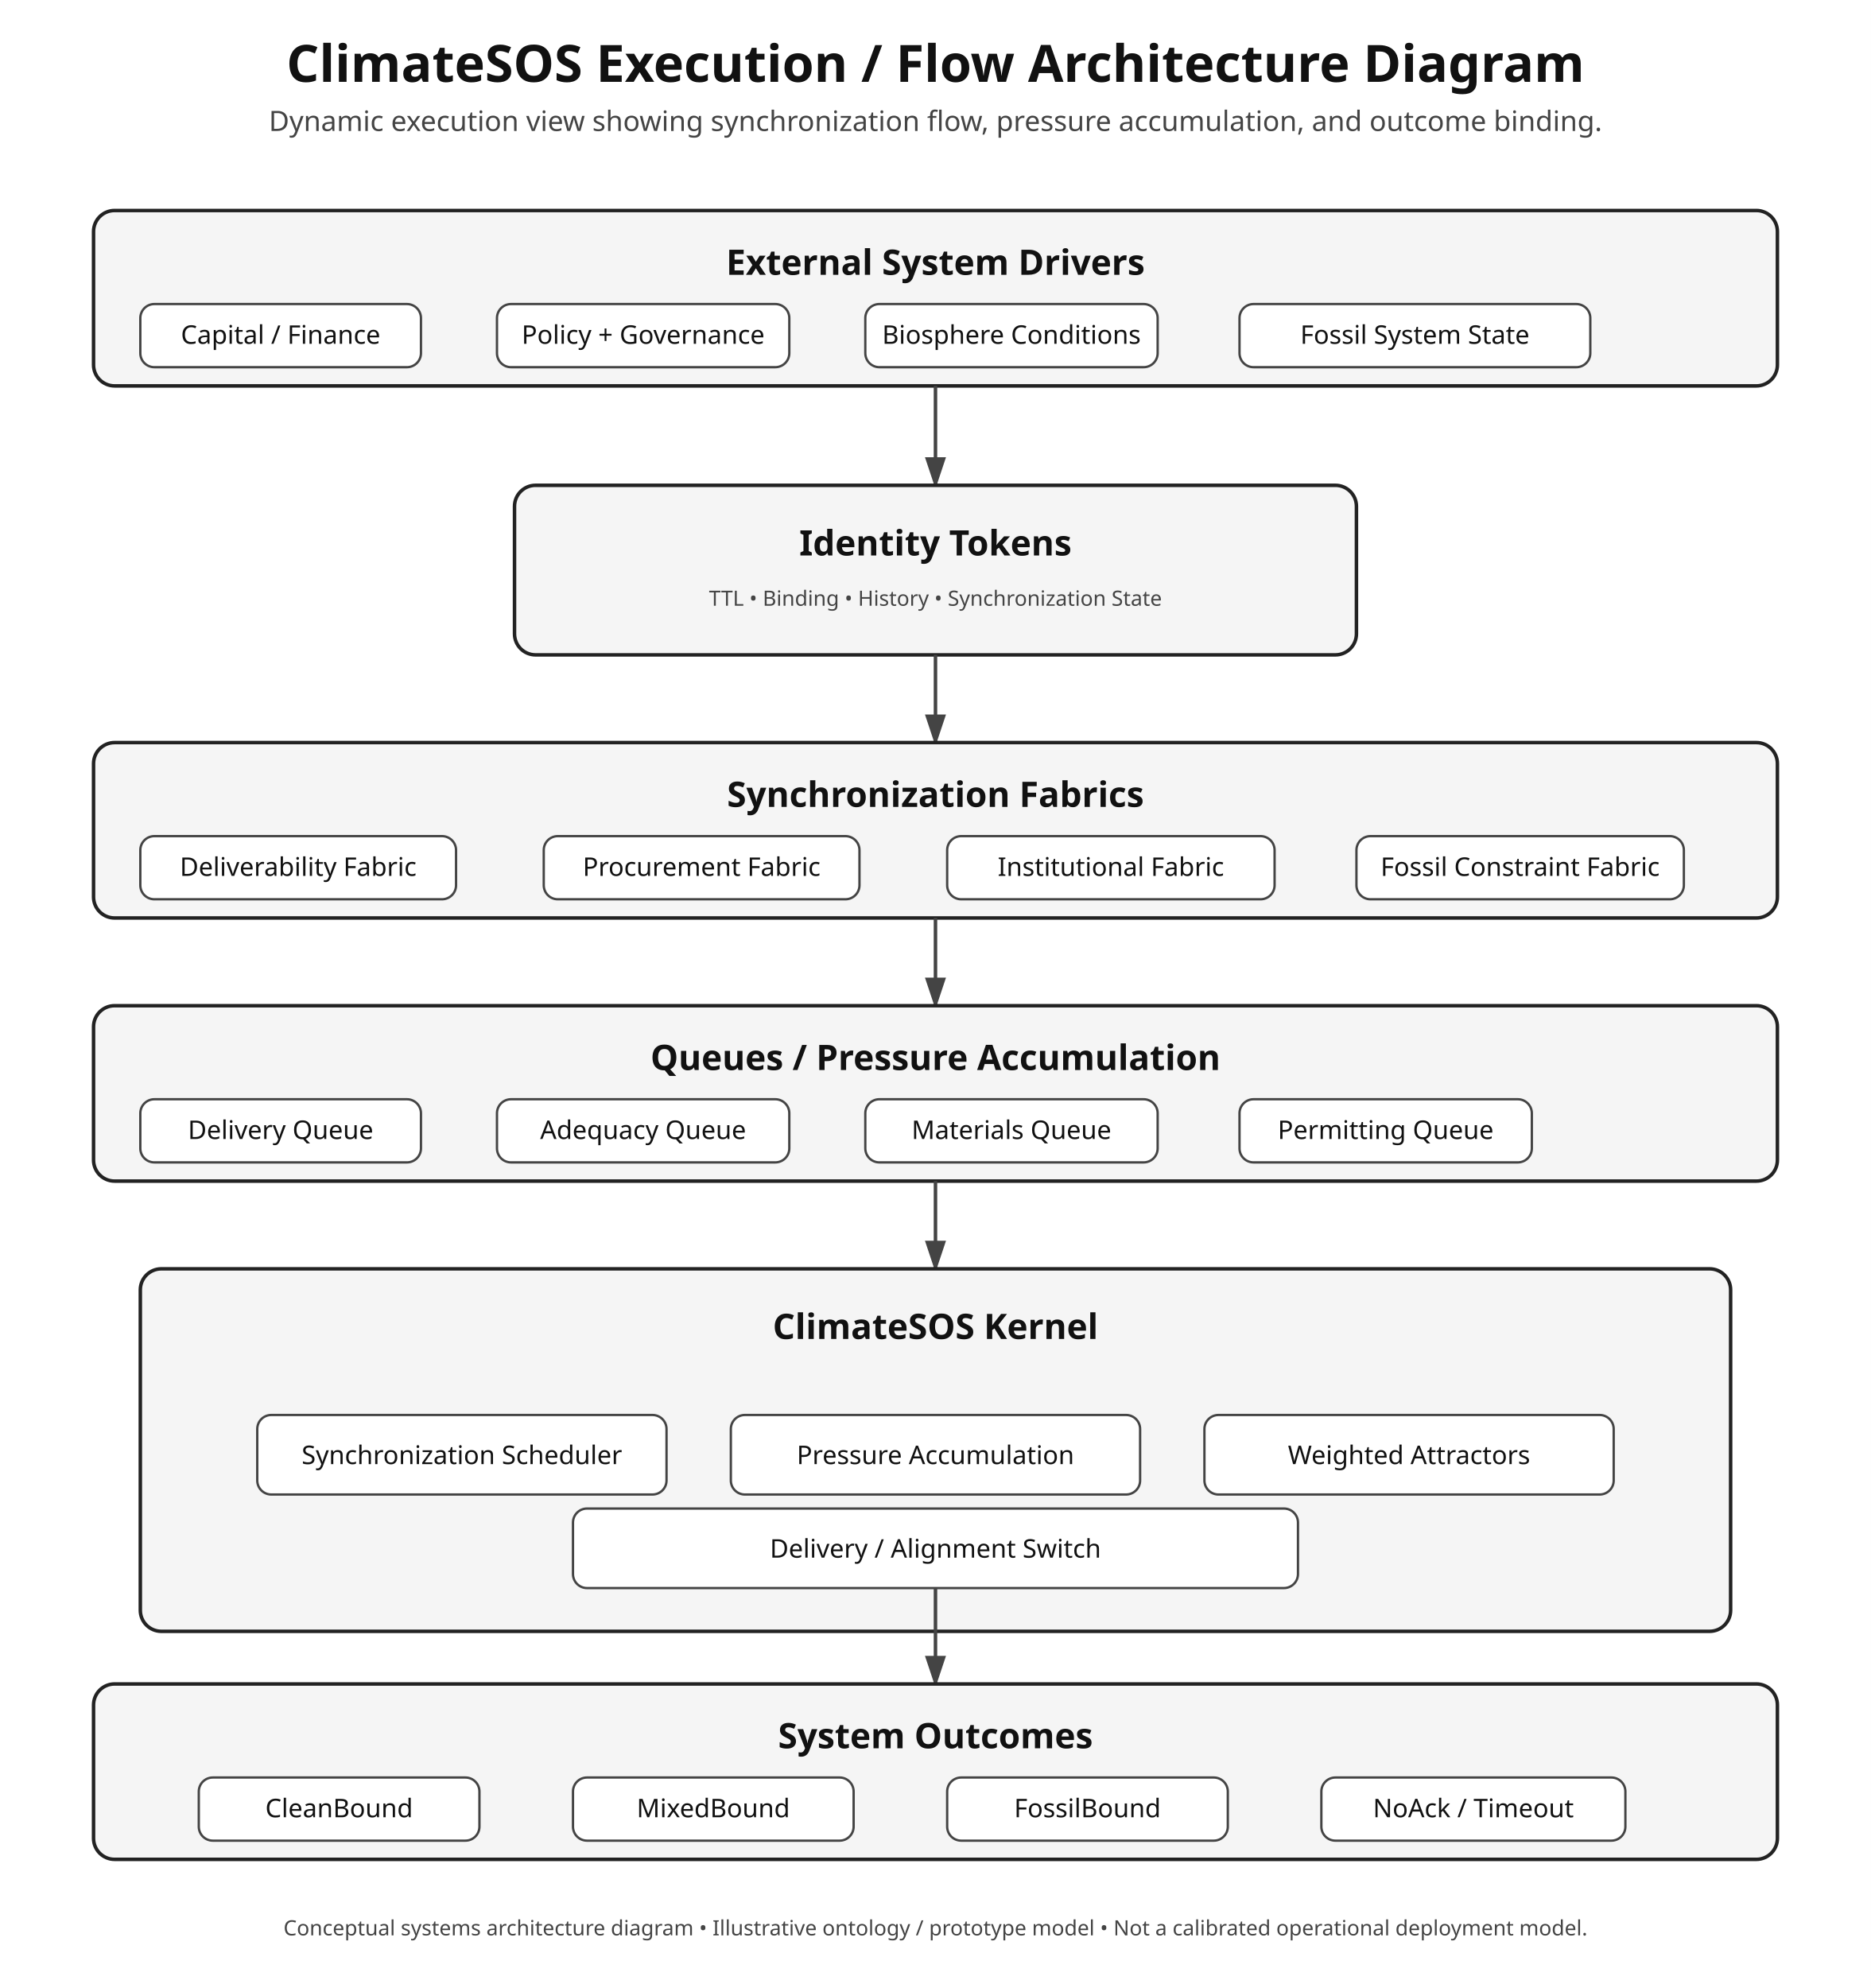
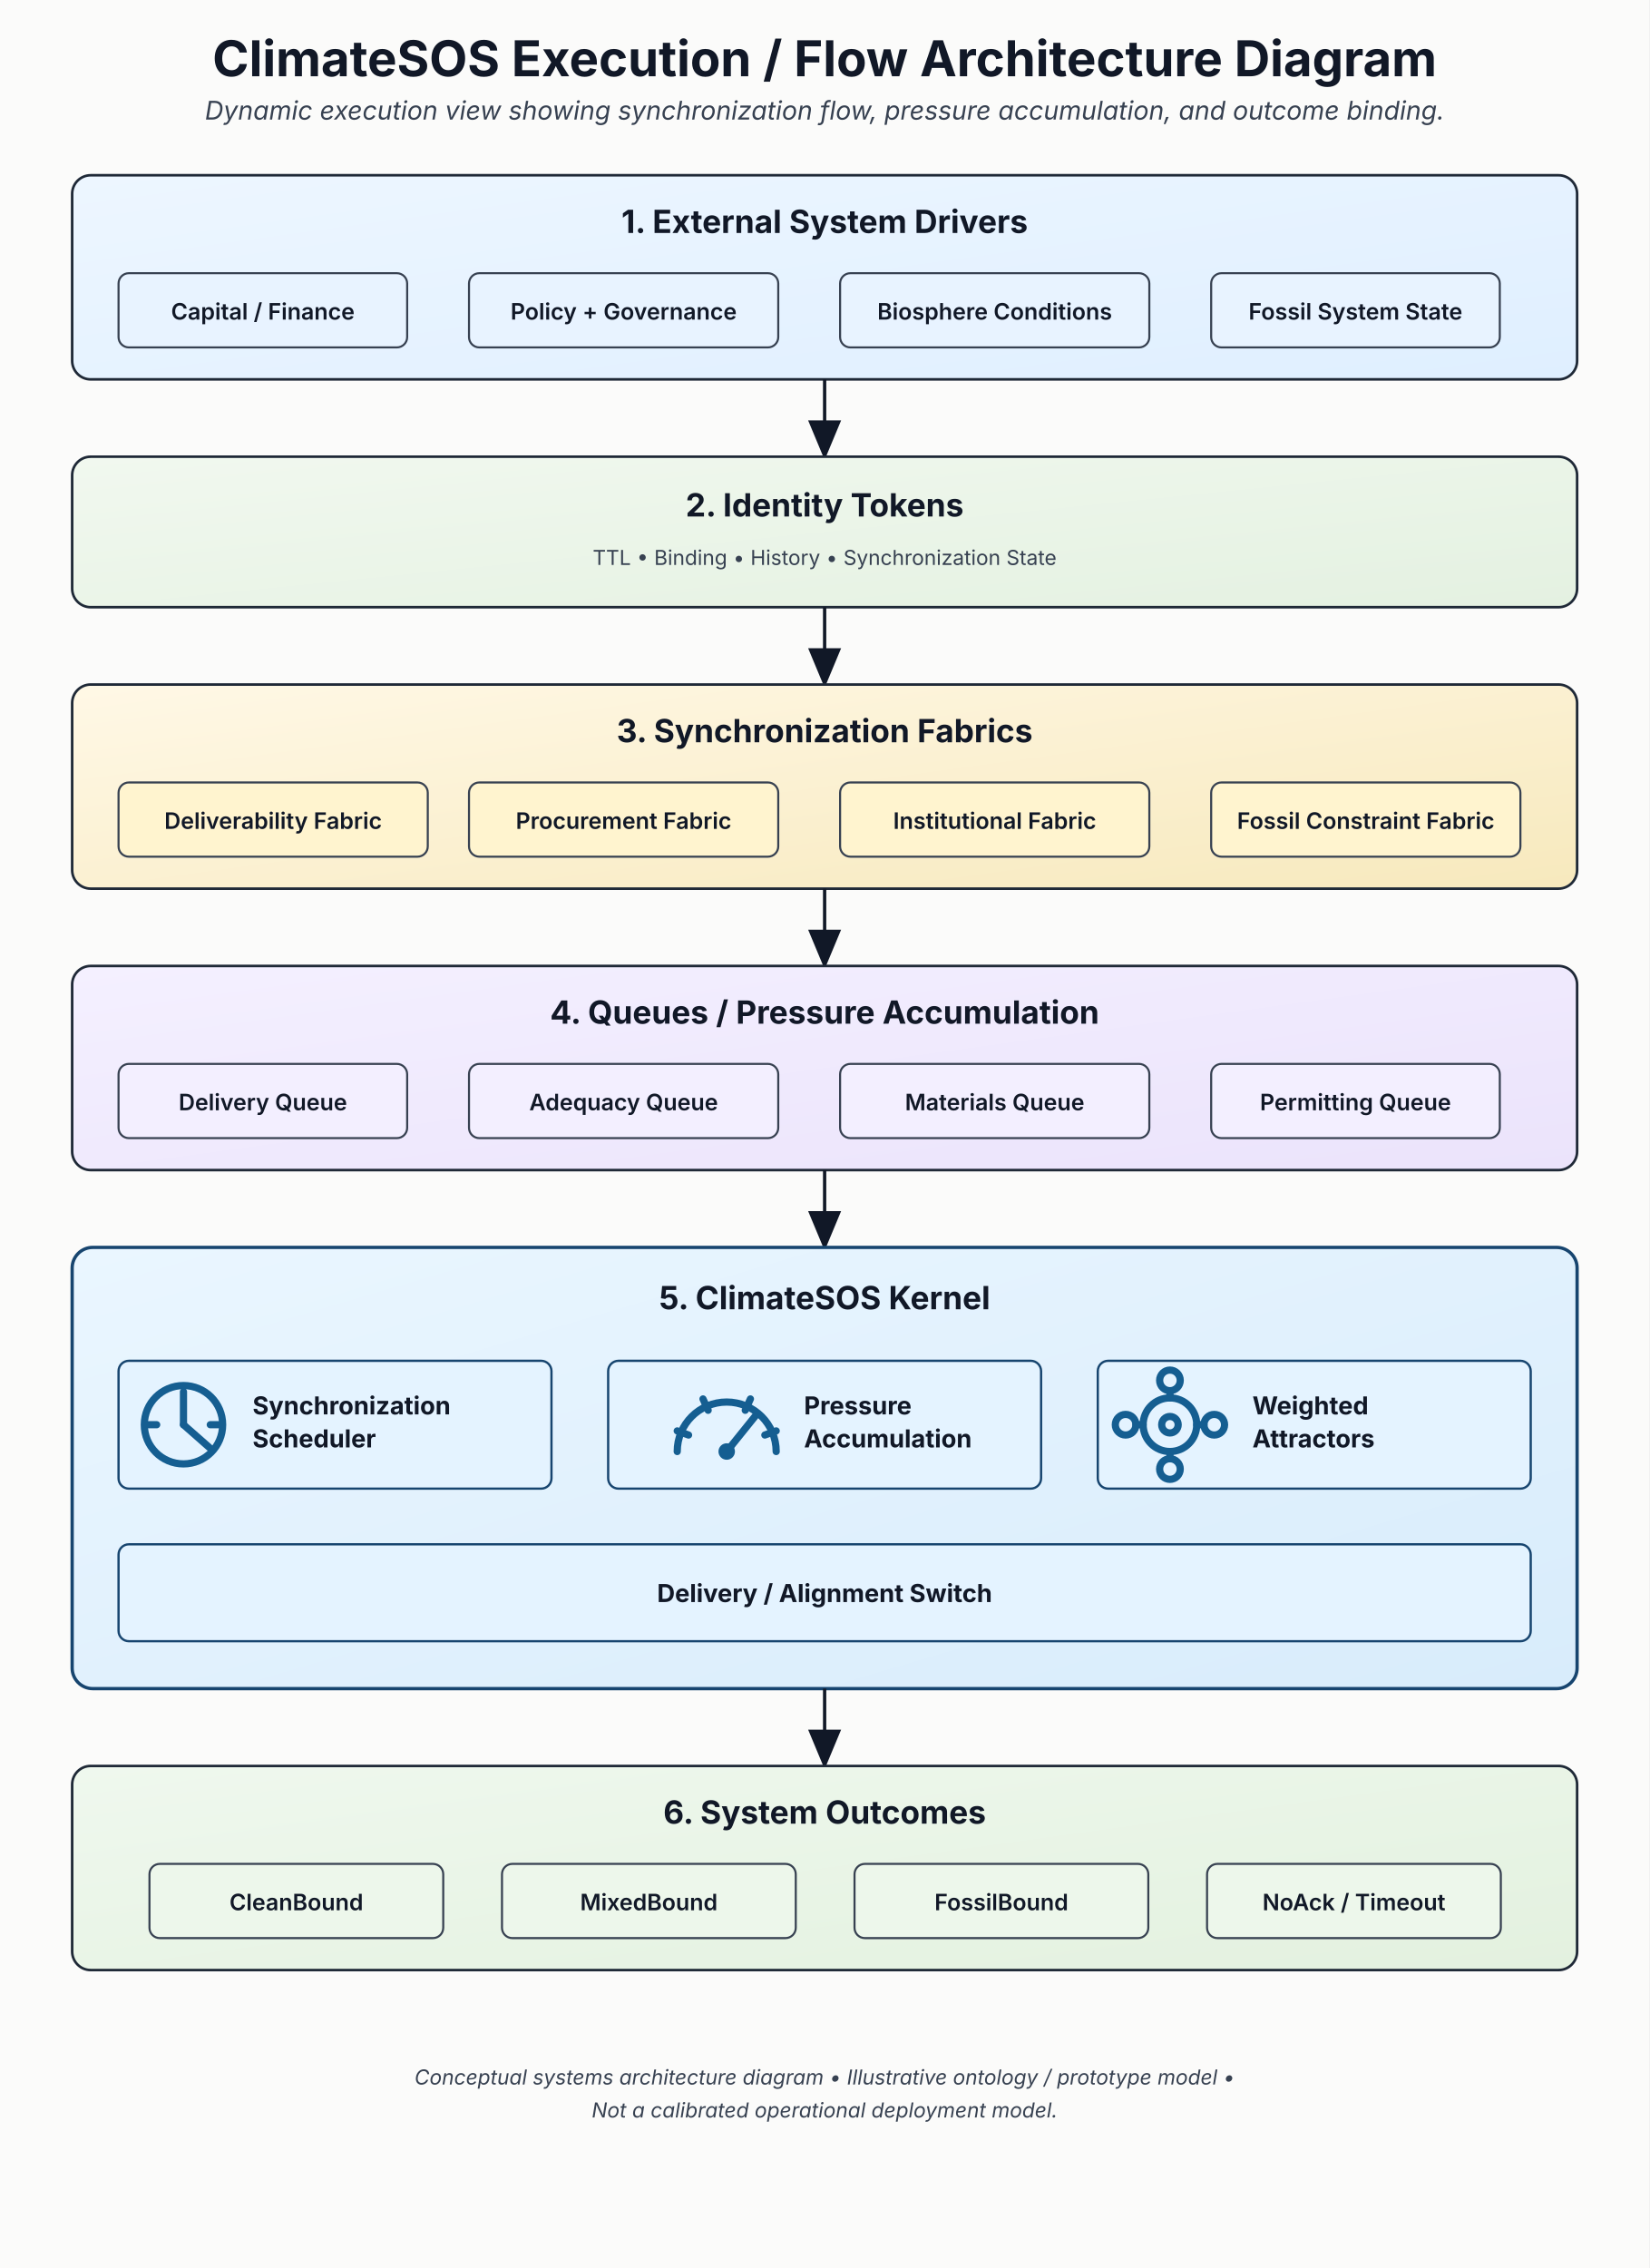
- <svg xmlns="http://www.w3.org/2000/svg" width="1600" height="1700" viewBox="0 0 1600 1700" role="img" aria-labelledby="title desc">
+ <svg xmlns="http://www.w3.org/2000/svg" width="1600" height="2200" viewBox="0 0 1600 2200" role="img" aria-labelledby="title desc">
  <defs>
    <style>
-       .title { font: bold 44px sans-serif; fill: #111; }
-       .subtitle { font: 24px sans-serif; fill: #444; }
-       .section { font: bold 30px sans-serif; fill: #111; }
-       .label { font: 22px sans-serif; fill: #111; }
-       .small { font: 18px sans-serif; fill: #444; }
-       .box { fill: #f5f5f5; stroke: #222; stroke-width: 3; rx: 18; }
-       .inner { fill: #ffffff; stroke: #444; stroke-width: 2; rx: 12; }
-       .line { stroke: #444; stroke-width: 3; marker-end: url(#arrow); }
+       :root {
+         color-scheme: light;
+       }
+       .title { font: 700 48px Inter, Arial, Helvetica, sans-serif; fill: #111827; }
+       .subtitle { font: italic 25px Inter, Arial, Helvetica, sans-serif; fill: #374151; }
+       .layer-title { font: 700 31px Inter, Arial, Helvetica, sans-serif; fill: #111827; }
+       .label { font: 600 22px Inter, Arial, Helvetica, sans-serif; fill: #111827; }
+       .kernel-label { font: 700 24px Inter, Arial, Helvetica, sans-serif; fill: #111827; }
+       .small { font: 20px Inter, Arial, Helvetica, sans-serif; fill: #374151; }
+       .footer { font: italic 20px Inter, Arial, Helvetica, sans-serif; fill: #374151; }
+       .layer { stroke: #1f2937; stroke-width: 2.5; rx: 18; ry: 18; }
+       .box { stroke: #374151; stroke-width: 2; rx: 10; ry: 10; }
+       .kernel-box { stroke: #17456f; stroke-width: 2.2; rx: 10; ry: 10; }
+       .arrow { stroke: #111827; stroke-width: 3.2; marker-end: url(#arrowhead); }
+       .icon { stroke: #155e91; stroke-width: 7; fill: none; stroke-linecap: round; stroke-linejoin: round; }
+       .icon-fill { fill: #155e91; }
    </style>
-     <marker id="arrow" markerWidth="10" markerHeight="10" refX="8" refY="3" orient="auto">
-       <path d="M0,0 L0,6 L9,3 z" fill="#444" />
+     <marker id="arrowhead" markerWidth="14" markerHeight="14" refX="11" refY="5" orient="auto" markerUnits="strokeWidth">
+       <path d="M0,0 L0,10 L12,5 z" fill="#111827" />
    </marker>
+     <linearGradient id="gDrivers" x1="0" y1="0" x2="1" y2="1">
+       <stop offset="0" stop-color="#edf6ff" />
+       <stop offset="1" stop-color="#dfefff" />
+     </linearGradient>
+     <linearGradient id="gIdentity" x1="0" y1="0" x2="1" y2="1">
+       <stop offset="0" stop-color="#f1f8ef" />
+       <stop offset="1" stop-color="#e4f1e1" />
+     </linearGradient>
+     <linearGradient id="gFabrics" x1="0" y1="0" x2="1" y2="1">
+       <stop offset="0" stop-color="#fff8e6" />
+       <stop offset="1" stop-color="#f7e9bd" />
+     </linearGradient>
+     <linearGradient id="gQueues" x1="0" y1="0" x2="1" y2="1">
+       <stop offset="0" stop-color="#f4f0ff" />
+       <stop offset="1" stop-color="#ebe3fb" />
+     </linearGradient>
+     <linearGradient id="gKernel" x1="0" y1="0" x2="1" y2="1">
+       <stop offset="0" stop-color="#eaf6ff" />
+       <stop offset="1" stop-color="#d8ecfb" />
+     </linearGradient>
+     <linearGradient id="gOutcomes" x1="0" y1="0" x2="1" y2="1">
+       <stop offset="0" stop-color="#eff8ee" />
+       <stop offset="1" stop-color="#e3f1df" />
+     </linearGradient>
  </defs>
-   <rect width="100%" height="100%" fill="#ffffff" />
-   <text x="800" y="70" text-anchor="middle" class="title">ClimateSOS Execution / Flow Architecture Diagram</text>
-   <text x="800" y="112" text-anchor="middle" class="subtitle">Dynamic execution view showing synchronization flow, pressure accumulation, and outcome binding.</text>
-   <rect x="80" y="180" width="1440" height="150" class="box" />
-   <text x="800" y="235" text-anchor="middle" class="section">External System Drivers</text>
-   <rect x="120" y="260" width="240" height="54" class="inner" />
-   <text x="240" y="294" text-anchor="middle" class="label">Capital / Finance</text>
-   <rect x="425" y="260" width="250" height="54" class="inner" />
-   <text x="550" y="294" text-anchor="middle" class="label">Policy + Governance</text>
-   <rect x="740" y="260" width="250" height="54" class="inner" />
-   <text x="865" y="294" text-anchor="middle" class="label">Biosphere Conditions</text>
-   <rect x="1060" y="260" width="300" height="54" class="inner" />
-   <text x="1210" y="294" text-anchor="middle" class="label">Fossil System State</text>
-   <line x1="800" y1="330" x2="800" y2="415" class="line" />
-   <rect x="440" y="415" width="720" height="145" class="box" />
-   <text x="800" y="475" text-anchor="middle" class="section">Identity Tokens</text>
-   <text x="800" y="518" text-anchor="middle" class="small">TTL • Binding • History • Synchronization State</text>
-   <line x1="800" y1="560" x2="800" y2="635" class="line" />
-   <rect x="80" y="635" width="1440" height="150" class="box" />
-   <text x="800" y="690" text-anchor="middle" class="section">Synchronization Fabrics</text>
-   <rect x="120" y="715" width="270" height="54" class="inner" />
-   <text x="255" y="749" text-anchor="middle" class="label">Deliverability Fabric</text>
-   <rect x="465" y="715" width="270" height="54" class="inner" />
-   <text x="600" y="749" text-anchor="middle" class="label">Procurement Fabric</text>
-   <rect x="810" y="715" width="280" height="54" class="inner" />
-   <text x="950" y="749" text-anchor="middle" class="label">Institutional Fabric</text>
-   <rect x="1160" y="715" width="280" height="54" class="inner" />
-   <text x="1300" y="749" text-anchor="middle" class="label">Fossil Constraint Fabric</text>
-   <line x1="800" y1="785" x2="800" y2="860" class="line" />
-   <rect x="80" y="860" width="1440" height="150" class="box" />
-   <text x="800" y="915" text-anchor="middle" class="section">Queues / Pressure Accumulation</text>
-   <rect x="120" y="940" width="240" height="54" class="inner" />
-   <text x="240" y="974" text-anchor="middle" class="label">Delivery Queue</text>
-   <rect x="425" y="940" width="250" height="54" class="inner" />
-   <text x="550" y="974" text-anchor="middle" class="label">Adequacy Queue</text>
-   <rect x="740" y="940" width="250" height="54" class="inner" />
-   <text x="865" y="974" text-anchor="middle" class="label">Materials Queue</text>
-   <rect x="1060" y="940" width="250" height="54" class="inner" />
-   <text x="1185" y="974" text-anchor="middle" class="label">Permitting Queue</text>
-   <line x1="800" y1="1010" x2="800" y2="1085" class="line" />
-   <rect x="120" y="1085" width="1360" height="310" class="box" />
-   <text x="800" y="1145" text-anchor="middle" class="section">ClimateSOS Kernel</text>
-   <rect x="220" y="1210" width="350" height="68" class="inner" />
-   <text x="395" y="1252" text-anchor="middle" class="label">Synchronization Scheduler</text>
-   <rect x="625" y="1210" width="350" height="68" class="inner" />
-   <text x="800" y="1252" text-anchor="middle" class="label">Pressure Accumulation</text>
-   <rect x="1030" y="1210" width="350" height="68" class="inner" />
-   <text x="1205" y="1252" text-anchor="middle" class="label">Weighted Attractors</text>
-   <rect x="490" y="1290" width="620" height="68" class="inner" />
-   <text x="800" y="1332" text-anchor="middle" class="label">Delivery / Alignment Switch</text>
-   <line x1="800" y1="1358" x2="800" y2="1440" class="line" />
-   <rect x="80" y="1440" width="1440" height="150" class="box" />
-   <text x="800" y="1495" text-anchor="middle" class="section">System Outcomes</text>
-   <rect x="170" y="1520" width="240" height="54" class="inner" />
-   <text x="290" y="1554" text-anchor="middle" class="label">CleanBound</text>
-   <rect x="490" y="1520" width="240" height="54" class="inner" />
-   <text x="610" y="1554" text-anchor="middle" class="label">MixedBound</text>
-   <rect x="810" y="1520" width="240" height="54" class="inner" />
-   <text x="930" y="1554" text-anchor="middle" class="label">FossilBound</text>
-   <rect x="1130" y="1520" width="260" height="54" class="inner" />
-   <text x="1260" y="1554" text-anchor="middle" class="label">NoAck / Timeout</text>
-   <text x="800" y="1655" text-anchor="middle" class="small">
-     Conceptual systems architecture diagram • Illustrative ontology / prototype model • Not a calibrated operational deployment model.
-   </text>
+   <rect width="1600" height="2200" fill="#fbfbfa" />
+   <text x="800" y="74" text-anchor="middle" class="title">ClimateSOS Execution / Flow Architecture Diagram</text>
+   <text x="800" y="116" text-anchor="middle" class="subtitle">Dynamic execution view showing synchronization flow, pressure accumulation, and outcome binding.</text>
+   <rect x="70" y="170" width="1460" height="198" fill="url(#gDrivers)" class="layer" />
+   <text x="800" y="226" text-anchor="middle" class="layer-title">1. External System Drivers</text>
+   <rect x="115" y="265" width="280" height="72" fill="#e8f3ff" class="box" />
+   <text x="255" y="310" text-anchor="middle" class="label">Capital / Finance</text>
+   <rect x="455" y="265" width="300" height="72" fill="#e8f3ff" class="box" />
+   <text x="605" y="310" text-anchor="middle" class="label">Policy + Governance</text>
+   <rect x="815" y="265" width="300" height="72" fill="#e8f3ff" class="box" />
+   <text x="965" y="310" text-anchor="middle" class="label">Biosphere Conditions</text>
+   <rect x="1175" y="265" width="280" height="72" fill="#e8f3ff" class="box" />
+   <text x="1315" y="310" text-anchor="middle" class="label">Fossil System State</text>
+   <line x1="800" y1="368" x2="800" y2="443" class="arrow" />
+   <rect x="70" y="443" width="1460" height="146" fill="url(#gIdentity)" class="layer" />
+   <text x="800" y="501" text-anchor="middle" class="layer-title">2. Identity Tokens</text>
+   <text x="800" y="548" text-anchor="middle" class="small">TTL • Binding • History • Synchronization State</text>
+   <line x1="800" y1="589" x2="800" y2="664" class="arrow" />
+   <rect x="70" y="664" width="1460" height="198" fill="url(#gFabrics)" class="layer" />
+   <text x="800" y="720" text-anchor="middle" class="layer-title">3. Synchronization Fabrics</text>
+   <rect x="115" y="759" width="300" height="72" fill="#fff4cf" class="box" />
+   <text x="265" y="804" text-anchor="middle" class="label">Deliverability Fabric</text>
+   <rect x="455" y="759" width="300" height="72" fill="#fff4cf" class="box" />
+   <text x="605" y="804" text-anchor="middle" class="label">Procurement Fabric</text>
+   <rect x="815" y="759" width="300" height="72" fill="#fff4cf" class="box" />
+   <text x="965" y="804" text-anchor="middle" class="label">Institutional Fabric</text>
+   <rect x="1175" y="759" width="300" height="72" fill="#fff4cf" class="box" />
+   <text x="1325" y="804" text-anchor="middle" class="label">Fossil Constraint Fabric</text>
+   <line x1="800" y1="862" x2="800" y2="937" class="arrow" />
+   <rect x="70" y="937" width="1460" height="198" fill="url(#gQueues)" class="layer" />
+   <text x="800" y="993" text-anchor="middle" class="layer-title">4. Queues / Pressure Accumulation</text>
+   <rect x="115" y="1032" width="280" height="72" fill="#f3efff" class="box" />
+   <text x="255" y="1077" text-anchor="middle" class="label">Delivery Queue</text>
+   <rect x="455" y="1032" width="300" height="72" fill="#f3efff" class="box" />
+   <text x="605" y="1077" text-anchor="middle" class="label">Adequacy Queue</text>
+   <rect x="815" y="1032" width="300" height="72" fill="#f3efff" class="box" />
+   <text x="965" y="1077" text-anchor="middle" class="label">Materials Queue</text>
+   <rect x="1175" y="1032" width="280" height="72" fill="#f3efff" class="box" />
+   <text x="1315" y="1077" text-anchor="middle" class="label">Permitting Queue</text>
+   <line x1="800" y1="1135" x2="800" y2="1210" class="arrow" />
+   <rect x="70" y="1210" width="1460" height="428" fill="url(#gKernel)" stroke="#17456f" stroke-width="3.2" rx="20" ry="20" />
+   <text x="800" y="1270" text-anchor="middle" class="layer-title">5. ClimateSOS Kernel</text>
+   <rect x="115" y="1320" width="420" height="124" fill="#e4f3ff" class="kernel-box" />
+   <circle cx="178" cy="1382" r="38" class="icon" />
+   <line x1="178" y1="1382" x2="178" y2="1350" class="icon" />
+   <line x1="178" y1="1382" x2="203" y2="1404" class="icon" />
+   <line x1="152" y1="1382" x2="142" y2="1382" class="icon" />
+   <line x1="204" y1="1382" x2="214" y2="1382" class="icon" />
+   <text x="245" y="1372" class="kernel-label">Synchronization</text>
+   <text x="245" y="1404" class="kernel-label">Scheduler</text>
+   <rect x="590" y="1320" width="420" height="124" fill="#e4f3ff" class="kernel-box" />
+   <path d="M657 1408 A48 48 0 0 1 753 1408" class="icon" />
+   <line x1="705" y1="1408" x2="734" y2="1372" class="icon" />
+   <circle cx="705" cy="1408" r="8" class="icon-fill" />
+   <line x1="668" y1="1392" x2="657" y2="1388" class="icon" />
+   <line x1="687" y1="1368" x2="682" y2="1357" class="icon" />
+   <line x1="723" y1="1368" x2="728" y2="1357" class="icon" />
+   <line x1="742" y1="1392" x2="753" y2="1388" class="icon" />
+   <text x="780" y="1372" class="kernel-label">Pressure</text>
+   <text x="780" y="1404" class="kernel-label">Accumulation</text>
+   <rect x="1065" y="1320" width="420" height="124" fill="#e4f3ff" class="kernel-box" />
+   <circle cx="1135" cy="1382" r="26" class="icon" />
+   <circle cx="1135" cy="1382" r="8" class="icon" />
+   <circle cx="1135" cy="1339" r="10" class="icon" />
+   <circle cx="1178" cy="1382" r="10" class="icon" />
+   <circle cx="1135" cy="1425" r="10" class="icon" />
+   <circle cx="1092" cy="1382" r="10" class="icon" />
+   <line x1="1135" y1="1356" x2="1135" y2="1349" class="icon" />
+   <line x1="1161" y1="1382" x2="1168" y2="1382" class="icon" />
+   <line x1="1135" y1="1408" x2="1135" y2="1415" class="icon" />
+   <line x1="1109" y1="1382" x2="1102" y2="1382" class="icon" />
+   <text x="1215" y="1372" class="kernel-label">Weighted</text>
+   <text x="1215" y="1404" class="kernel-label">Attractors</text>
+   <rect x="115" y="1498" width="1370" height="94" fill="#e4f3ff" class="kernel-box" />
+   <text x="800" y="1554" text-anchor="middle" class="kernel-label">Delivery / Alignment Switch</text>
+   <line x1="800" y1="1638" x2="800" y2="1713" class="arrow" />
+   <rect x="70" y="1713" width="1460" height="198" fill="url(#gOutcomes)" class="layer" />
+   <text x="800" y="1769" text-anchor="middle" class="layer-title">6. System Outcomes</text>
+   <rect x="145" y="1808" width="285" height="72" fill="#edf7eb" class="box" />
+   <text x="287.5" y="1853" text-anchor="middle" class="label">CleanBound</text>
+   <rect x="487" y="1808" width="285" height="72" fill="#edf7eb" class="box" />
+   <text x="629.5" y="1853" text-anchor="middle" class="label">MixedBound</text>
+   <rect x="829" y="1808" width="285" height="72" fill="#edf7eb" class="box" />
+   <text x="971.5" y="1853" text-anchor="middle" class="label">FossilBound</text>
+   <rect x="1171" y="1808" width="285" height="72" fill="#edf7eb" class="box" />
+   <text x="1313.5" y="1853" text-anchor="middle" class="label">NoAck / Timeout</text>
+   <text x="800" y="2022" text-anchor="middle" class="footer">Conceptual systems architecture diagram • Illustrative ontology / prototype model •</text>
+   <text x="800" y="2054" text-anchor="middle" class="footer">Not a calibrated operational deployment model.</text>
</svg>
